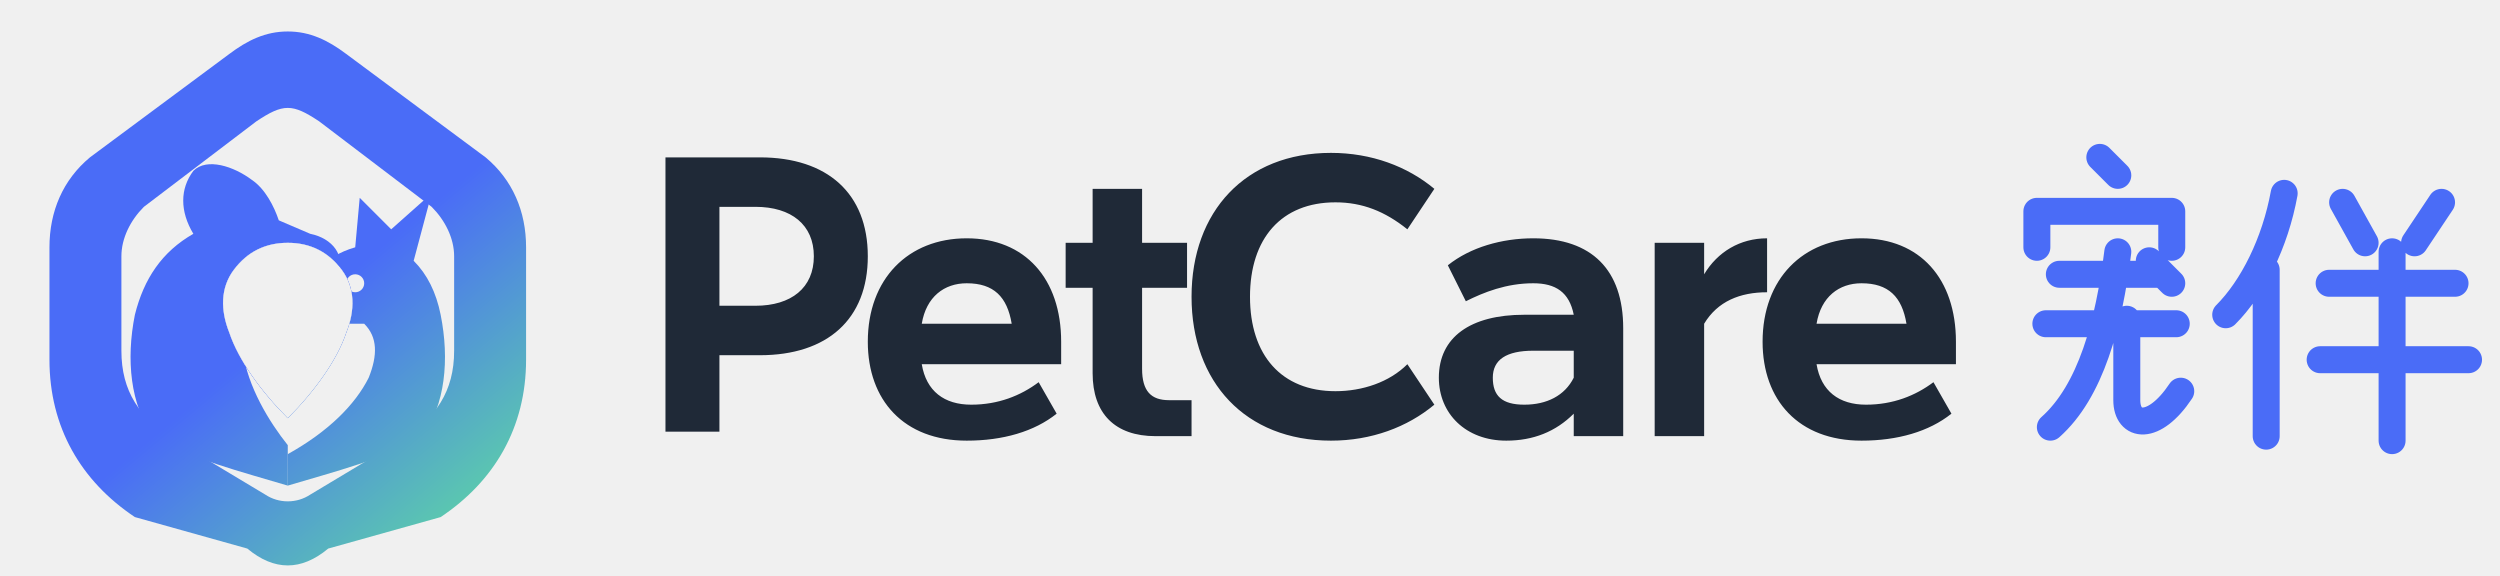
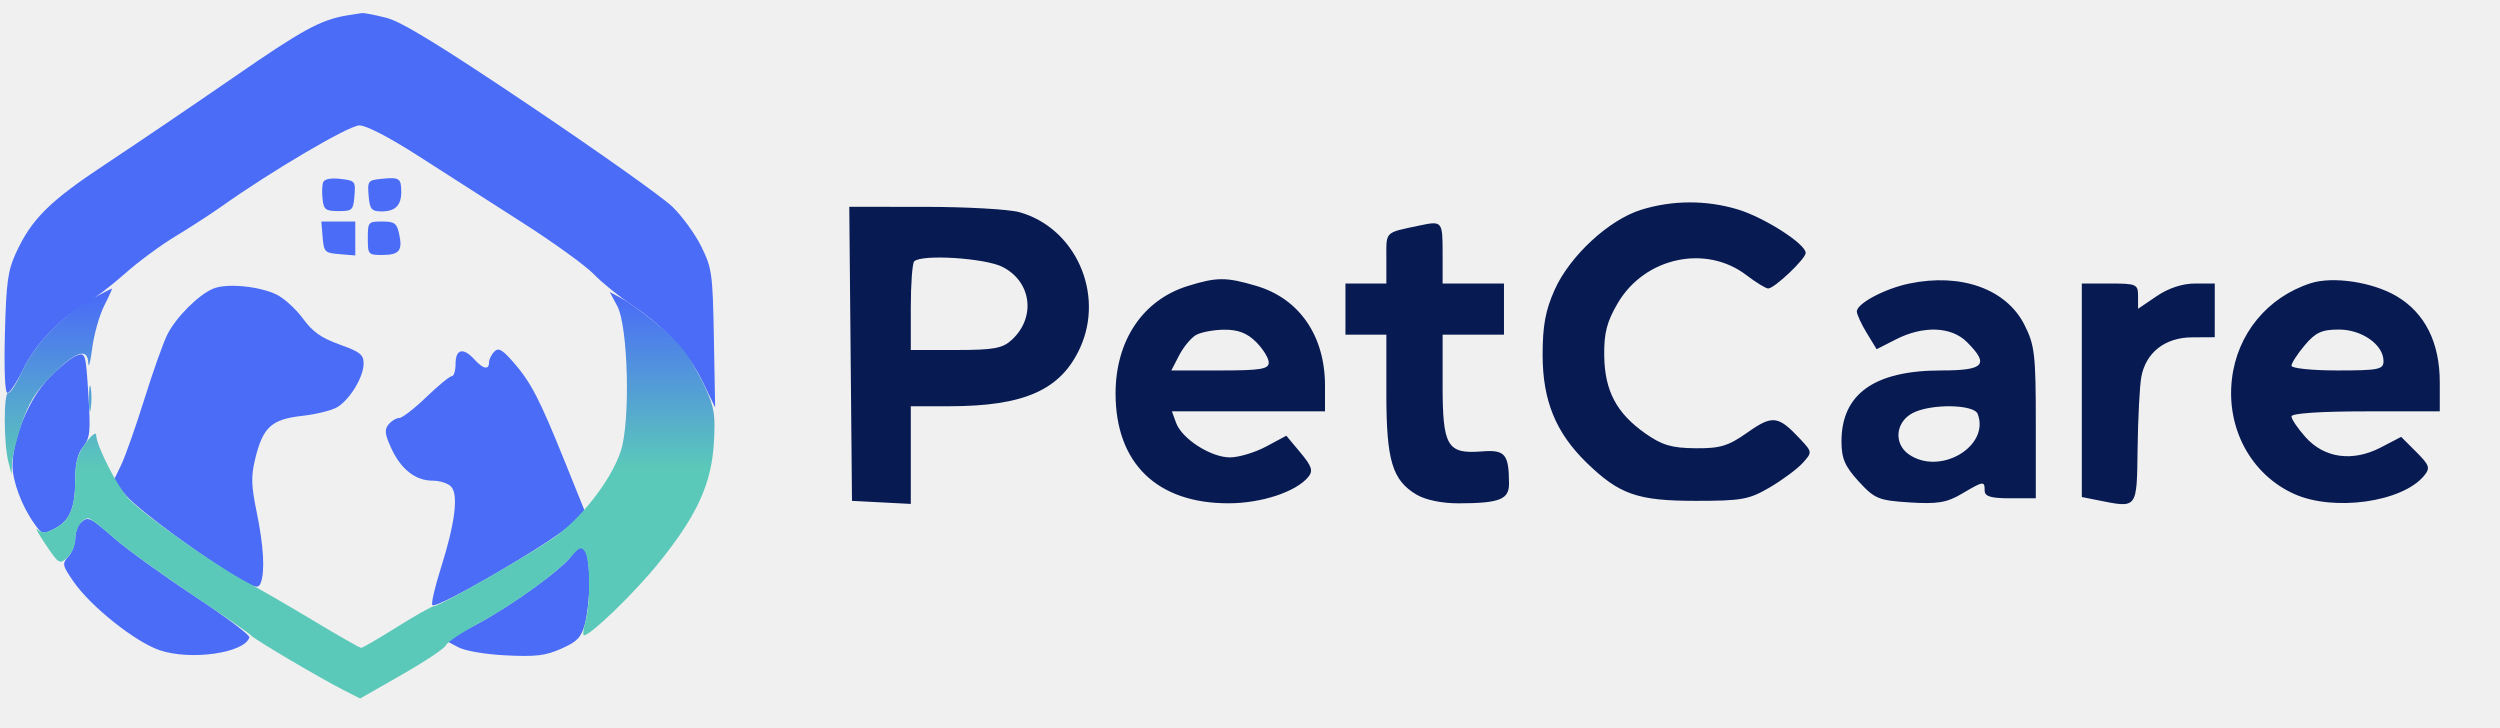
- <svg xmlns="http://www.w3.org/2000/svg" viewBox="0 0 556 128" role="img" aria-labelledby="petcare-logo-horizontal-color-title">
+ <svg xmlns="http://www.w3.org/2000/svg" viewBox="0 0 440 128" role="img" aria-labelledby="petcare-logo-horizontal-color-title">
  <defs>
-     <linearGradient id="petcare-gradient" x1="24" y1="16" x2="104" y2="112" gradientUnits="userSpaceOnUse">
+     <linearGradient id="petcare-mint-gradient" x1="87" y1="71" x2="87" y2="169" gradientUnits="userSpaceOnUse">
      <stop offset="0" stop-color="#4A6CF7" />
-       <stop offset="0.55" stop-color="#4A6CF7" />
-       <stop offset="1" stop-color="#5BC8AF" />
+       <stop offset="0.42" stop-color="#5BC9B9" />
+       <stop offset="1" stop-color="#5BC9B9" />
    </linearGradient>
-     <mask id="petcare-heart-cutout">
-       <rect width="128" height="128" fill="#fff" />
-       <path fill="#000" d="M64 54C59 54 55 56 52 60C49 64 49 69 51 74C53 80 58 87 64 93C70 87 75 80 77 74C79 69 79 64 76 60C73 56 69 54 64 54Z" />
-     </mask>
  </defs>
-   <g mask="url(#petcare-heart-cutout)" fill="url(#petcare-gradient)" fill-rule="evenodd">
-     <path d="M64 7C69 7 73 9 77 12L108 35C114 40 117 47 117 55V80C117 95 110 107 98 115L73 122C67 127 61 127 55 122L30 115C18 107 11 95 11 80V55C11 47 14 40 20 35L51 12C55 9 59 7 64 7ZM64 24C62 24 60 25 57 27L32 46C29 49 27 53 27 57V78C27 87 31 93 39 98L59 110C62 112 66 112 69 110L89 98C97 93 101 87 101 78V57C101 53 99 49 96 46L71 27C68 25 66 24 64 24Z" />
-     <path d="M34 97C29 90 28 80 30 70C32 62 36 56 43 52C40 47 40 42 43 38C46 35 52 37 56 40C59 42 61 46 62 49L69 52C74 53 77 57 75 61C74 65 70 67 64 67H59C55 69 53 73 54 78C55 86 60 94 64 99V108C54 105 42 102 34 97ZM64 54C59 54 55 56 52 60C49 64 49 69 51 74C53 80 58 87 64 93C70 87 75 80 77 74C79 69 79 64 76 60C73 56 69 54 64 54ZM61 55A2 2 0 1 0 61 59A2 2 0 1 0 61 55Z" />
-     <path d="M94 97C99 90 100 80 98 70C97 65 95 61 92 58L96 43L87 51L80 44L79 55C72 57 68 62 68 66C68 70 71 72 76 72H81C84 75 84 79 82 84C79 90 73 96 64 101V108C74 105 86 102 94 97ZM64 54C59 54 55 56 52 60C49 64 49 69 51 74C53 80 58 87 64 93C70 87 75 80 77 74C79 69 79 64 76 60C73 56 69 54 64 54ZM79 61A2 2 0 1 0 79 65A2 2 0 1 0 79 61Z" />
+   <g transform="scale(0.7356322)" fill-rule="evenodd">
+     <path fill="#4A6CF7" d="M 83 3.692 C 76.711 4.747, 72.418 7.090, 56.031 18.408 C 46.389 25.067, 32.605 34.413, 25.399 39.176 C 11.792 48.170, 7.532 52.400, 3.749 60.670 C 1.877 64.764, 1.485 67.672, 1.176 79.750 C 0.950 88.602, 1.182 94, 1.789 94 C 2.326 94, 3.957 91.564, 5.414 88.586 C 8.434 82.413, 13.842 76.640, 20.014 73 C 22.345 71.625, 26.783 68.238, 29.876 65.473 C 32.969 62.709, 38.425 58.679, 42 56.519 C 45.575 54.359, 50.525 51.153, 53 49.394 C 64.957 40.896, 83.488 30, 85.984 30 C 87.640 30, 93.116 32.839, 100.095 37.315 C 106.368 41.339, 117.582 48.521, 125.016 53.276 C 132.449 58.031, 140.099 63.554, 142.016 65.550 C 143.932 67.545, 147.975 70.823, 151 72.834 C 158.860 78.059, 164.874 84.583, 168.207 91.500 L 171.098 97.500 170.799 81 C 170.516 65.401, 170.352 64.200, 167.796 59 C 166.309 55.975, 163.159 51.650, 160.796 49.388 C 158.433 47.126, 143.227 36.344, 127.004 25.428 C 105.707 11.097, 96.125 5.221, 92.536 4.290 C 89.801 3.580, 87.100 3.061, 86.532 3.136 C 85.964 3.211, 84.375 3.461, 83 3.692 M 77.322 43.604 C 77.063 44.279, 76.997 46.107, 77.175 47.666 C 77.463 50.176, 77.900 50.500, 81 50.500 C 84.302 50.500, 84.517 50.295, 84.803 46.866 C 85.096 43.358, 84.979 43.216, 81.450 42.804 C 79.136 42.534, 77.619 42.828, 77.322 43.604 M 91.194 42.794 C 88.046 43.119, 87.902 43.312, 88.194 46.818 C 88.456 49.973, 88.858 50.510, 91 50.573 C 94.461 50.675, 96 49.248, 96 45.937 C 96 42.622, 95.572 42.341, 91.194 42.794 M 77.190 56.750 C 77.483 60.296, 77.704 60.517, 81.250 60.810 L 85 61.121 85 57.060 L 85 53 80.940 53 L 76.879 53 77.190 56.750 M 88 57 C 88 60.892, 88.093 61, 91.441 61 C 95.533 61, 96.370 59.962, 95.495 55.976 C 94.925 53.382, 94.402 53, 91.421 53 C 88.097 53, 88 53.113, 88 57 M 51 69.061 C 47.477 70.539, 42.144 75.869, 40.054 80 C 39.080 81.925, 36.598 88.900, 34.539 95.500 C 32.479 102.100, 29.972 109.207, 28.966 111.294 L 27.139 115.088 30.239 118.619 C 33.407 122.227, 48.801 133.530, 57.133 138.364 C 61.164 140.703, 61.846 140.844, 62.383 139.445 C 63.426 136.725, 63.074 130.570, 61.415 122.547 C 60.115 116.261, 60.042 113.994, 61.011 109.952 C 62.868 102.214, 64.907 100.318, 72.245 99.504 C 75.685 99.123, 79.534 98.154, 80.798 97.351 C 83.823 95.429, 86.992 90.135, 86.996 86.994 C 86.999 84.847, 86.174 84.191, 81.250 82.425 C 76.859 80.850, 74.791 79.390, 72.500 76.249 C 70.850 73.986, 68.037 71.408, 66.249 70.520 C 62.099 68.459, 54.230 67.706, 51 69.061 M 118.250 84.130 C 117.563 84.829, 117 85.985, 117 86.700 C 117 88.582, 115.579 88.297, 113.500 86 C 110.848 83.069, 109 83.480, 109 87 C 109 88.650, 108.592 90, 108.094 90 C 107.595 90, 104.853 92.250, 102 95 C 99.147 97.750, 96.235 100, 95.529 100 C 94.823 100, 93.676 100.685, 92.981 101.523 C 91.950 102.765, 92.054 103.793, 93.543 107.096 C 95.853 112.217, 99.362 115, 103.512 115 C 105.296 115, 107.322 115.683, 108.015 116.518 C 109.706 118.556, 108.821 125.350, 105.497 135.844 C 104.043 140.433, 103.117 144.450, 103.438 144.771 C 104.474 145.807, 131.300 130.229, 136.609 125.509 L 139.994 122.500 135.156 110.500 C 129.089 95.448, 127.030 91.466, 122.842 86.680 C 120.150 83.604, 119.257 83.107, 118.250 84.130 M 18.322 85.072 C 17.124 85.518, 14.149 87.934, 11.712 90.442 C 6.984 95.307, 3 104.890, 3 111.399 C 3 115.142, 5.221 121.082, 8.178 125.243 C 10.063 127.897, 10.223 127.936, 13.106 126.445 C 16.744 124.564, 18 121.515, 18 114.570 C 18 110.891, 18.577 108.536, 19.886 106.872 C 21.560 104.743, 21.701 103.342, 21.136 94.368 C 20.516 84.515, 20.445 84.282, 18.322 85.072 M 19.200 125.200 C 18.540 125.860, 18 127.512, 18 128.871 C 18 130.230, 17.260 132.160, 16.356 133.159 C 14.818 134.858, 14.899 135.248, 17.606 139.165 C 21.727 145.131, 32.455 153.658, 38.267 155.589 C 45.736 158.070, 58.510 156.225, 59.661 152.500 C 59.831 151.950, 53.852 147.458, 46.375 142.517 C 38.898 137.577, 30.328 131.390, 27.332 128.767 C 21.422 123.596, 20.992 123.408, 19.200 125.200 M 136.720 132.989 C 134.524 136.125, 122.653 144.730, 114.337 149.216 L 106.746 153.311 109.623 154.841 C 111.298 155.732, 116.092 156.551, 121.096 156.801 C 128.190 157.155, 130.492 156.876, 134.275 155.203 C 138.105 153.508, 139.033 152.545, 139.923 149.338 C 140.509 147.227, 140.991 142.949, 140.994 139.832 C 141.003 131.208, 139.572 128.917, 136.720 132.989" />
+     <path fill="url(#petcare-mint-gradient)" d="M 23.500 70.695 C 14.847 75.353, 8.396 81.941, 4.841 89.750 C 3.777 92.088, 2.477 94, 1.953 94 C 0.845 94, 0.879 106.094, 2 110.500 L 2.763 113.500 2.882 110.771 C 2.947 109.270, 3.971 105.086, 5.157 101.472 C 6.783 96.518, 8.493 93.716, 12.111 90.080 C 18.073 84.086, 20.946 83.055, 21.127 86.844 C 21.197 88.305, 21.614 86.733, 22.055 83.351 C 22.496 79.968, 23.798 75.356, 24.949 73.101 C 26.099 70.845, 26.919 69.018, 26.770 69.040 C 26.622 69.062, 25.150 69.807, 23.500 70.695 M 147.663 73.182 C 150.303 78.089, 150.860 100.896, 148.512 107.964 C 146.183 114.976, 138.852 124.349, 132.134 128.902 C 125.263 133.560, 105.208 145, 103.914 145 C 103.399 145, 99.388 147.250, 95 150 C 90.612 152.750, 86.744 155, 86.405 155 C 86.066 155, 80.947 152.083, 75.030 148.518 C 69.113 144.953, 61.756 140.713, 58.682 139.095 C 51.707 135.427, 34.406 123.171, 30.813 119.354 C 28.030 116.398, 23.027 106.589, 23.010 104.056 C 23.004 103.261, 21.875 104.136, 20.500 106 C 18.582 108.599, 18 110.609, 18 114.629 C 18 121.476, 16.737 124.567, 13.192 126.401 C 10.934 127.569, 10.013 127.634, 9.001 126.699 C 8.288 126.039, 9.164 127.668, 10.947 130.319 C 14.065 134.951, 14.264 135.071, 16.095 133.414 C 17.143 132.466, 18 130.500, 18 129.045 C 18 126.500, 19.569 124, 21.167 124 C 21.588 124, 24.193 126.007, 26.955 128.460 C 29.717 130.913, 38.170 137.053, 45.738 142.104 C 53.307 147.155, 59.725 151.600, 60 151.982 C 60.596 152.809, 76.213 162.048, 82.052 165.026 L 86.158 167.121 96.171 161.402 C 101.678 158.257, 106.410 155.096, 106.685 154.378 C 106.960 153.661, 110.552 151.258, 114.667 149.038 C 122.874 144.611, 133.244 137.108, 136.726 133.077 C 138.617 130.888, 139.105 130.726, 139.961 132 C 141.232 133.891, 141.301 144.464, 140.070 148.757 C 139.558 150.540, 139.397 152, 139.712 152 C 141.320 152, 151.743 141.908, 157.583 134.696 C 166.712 123.423, 170.228 115.770, 170.798 105.934 C 171.187 99.213, 170.914 97.493, 168.695 92.644 C 167.292 89.581, 164.875 85.464, 163.322 83.495 C 160.513 79.931, 152.591 73.441, 148.189 71.096 L 145.879 69.865 147.663 73.182 M 21.286 95.500 C 21.294 98.250, 21.488 99.256, 21.718 97.736 C 21.947 96.216, 21.941 93.966, 21.704 92.736 C 21.467 91.506, 21.279 92.750, 21.286 95.500" />
  </g>
-   <path fill="#1F2937" fill-rule="evenodd" d="M148 96V35H169C184 35 193 43 193 57C193 71 184 79 169 79H160V96H148ZM160 46V68H168C176 68 181 64 181 57C181 50 176 46 168 46H160ZM215 53C228 53 236 62 236 76V81H205C206 87 210 90 216 90C222 90 227 88 231 85L235 92C230 96 223 98 215 98C201 98 193 89 193 76C193 62 202 53 215 53ZM205 72H225C224 66 221 63 215 63C210 63 206 66 205 72ZM243 42H254V54H264V64H254V82C254 87 256 89 260 89H265V97H257C248 97 243 92 243 83V64H237V54H243V42ZM296 34C305 34 313 37 319 42L313 51C308 47 303 45 297 45C285 45 278 53 278 66C278 79 285 87 297 87C303 87 309 85 313 81L319 90C313 95 305 98 296 98C277 98 265 85 265 66C265 47 277 34 296 34ZM341 53C354 53 361 60 361 73V97H350V92C346 96 341 98 335 98C326 98 320 92 320 84C320 75 327 70 339 70H350C349 65 346 63 341 63C335 63 330 65 326 67L322 59C327 55 334 53 341 53ZM339 90C344 90 348 88 350 84V78H341C335 78 332 80 332 84C332 88 334 90 339 90ZM368 54H379V61C382 56 387 53 393 53V65C387 65 382 67 379 72V97H368V54ZM414 53C427 53 435 62 435 76V81H404C405 87 409 90 415 90C421 90 426 88 430 85L434 92C429 96 422 98 414 98C400 98 392 89 392 76C392 62 401 53 414 53ZM404 72H424C423 66 420 63 414 63C409 63 405 66 404 72Z" />
-   <path fill="none" stroke="#4A6CF7" stroke-width="6" stroke-linecap="round" stroke-linejoin="round" d="M467 35L471 39M453 55V47H483V55M458 61H480M471 56C469 72 465 87 456 95M455 72H484M473 71V89C473 95 479 96 485 87M478 58L483 63M508 43C506 54 501 64 495 70M504 60V97M521 45L526 54M543 45L537 54M518 63H546M532 56V98M516 80H549" />
+   <path transform="translate(145 31) scale(0.9)" fill="#071A52" fill-rule="evenodd" d="M 159.860 6.568 C 153.545 8.512, 145.872 15.598, 142.911 22.221 C 141.106 26.257, 140.552 29.265, 140.557 35 C 140.564 43.899, 143.144 50.201, 149.175 56.054 C 155.568 62.258, 159.125 63.500, 170.500 63.500 C 179.514 63.500, 180.944 63.239, 185.001 60.854 C 187.477 59.398, 190.363 57.256, 191.416 56.093 C 193.307 54.004, 193.301 53.949, 190.914 51.398 C 186.628 46.815, 185.517 46.677, 180.630 50.121 C 176.847 52.788, 175.301 53.257, 170.431 53.213 C 165.788 53.171, 163.917 52.617, 160.643 50.317 C 155.008 46.357, 152.696 41.987, 152.603 35.125 C 152.542 30.699, 153.112 28.484, 155.249 24.838 C 160.490 15.895, 172.442 13.286, 180.391 19.349 C 182.303 20.807, 184.234 21.987, 184.683 21.971 C 185.933 21.926, 192 16.163, 192 15.020 C 192 13.246, 183.840 8.030, 178.655 6.490 C 172.486 4.658, 165.975 4.685, 159.860 6.568 M 5.235 34.750 L 5.500 63.500 11.250 63.800 L 17 64.100 17 54.550 L 17 45 24.451 45 C 39.227 45, 46.362 41.815, 50.120 33.541 C 54.935 22.942, 49.159 10.082, 38.219 7.044 C 36.174 6.476, 27.856 6.009, 19.735 6.006 L 4.969 6 5.235 34.750 M 116.500 9.655 C 109.592 11.116, 110 10.716, 110 16.019 L 110 21 106 21 L 102 21 102 26 L 102 31 106 31 L 110 31 110 42.599 C 110 55.615, 111.163 59.483, 115.920 62.294 C 117.685 63.336, 120.889 63.995, 124.154 63.986 C 132.129 63.966, 134.002 63.232, 133.986 60.133 C 133.956 54.318, 133.230 53.467, 128.607 53.835 C 121.909 54.368, 121 52.826, 121 40.929 L 121 31 127 31 L 133 31 133 26 L 133 21 127 21 L 121 21 121 15 C 121 8.829, 120.910 8.722, 116.500 9.655 M 17.667 16.667 C 17.300 17.033, 17 21.083, 17 25.667 L 17 34 25.811 34 C 33.281 34, 34.954 33.691, 36.799 31.972 C 41.510 27.583, 40.601 20.628, 34.940 17.752 C 31.518 16.012, 19.101 15.232, 17.667 16.667 M 71.127 21.498 C 62.365 24.231, 57.044 32.165, 57.044 42.500 C 57.044 56.158, 65.168 64.027, 79.218 63.978 C 85.621 63.956, 92.330 61.732, 94.723 58.838 C 95.719 57.634, 95.435 56.748, 93.192 54.061 L 90.438 50.762 86.484 52.881 C 84.309 54.046, 81.127 55, 79.413 55 C 75.675 55, 70.018 51.374, 68.882 48.250 L 68.064 46 83.032 46 L 98 46 98 40.968 C 98 31.245, 93.001 23.969, 84.609 21.476 C 78.657 19.709, 76.853 19.712, 71.127 21.498 M 212.240 21.009 C 207.429 22.014, 201.998 24.909, 202.004 26.466 C 202.006 27.035, 202.878 28.928, 203.942 30.673 L 205.877 33.847 209.650 31.923 C 215.014 29.189, 220.489 29.398, 223.545 32.455 C 227.960 36.869, 226.936 38, 218.520 38 C 205.449 38, 199 42.587, 199 51.883 C 199 55.198, 199.676 56.767, 202.372 59.709 C 205.485 63.106, 206.252 63.421, 212.345 63.809 C 217.766 64.154, 219.586 63.852, 222.530 62.115 C 226.800 59.596, 227 59.568, 227 61.500 C 227 62.633, 228.222 63, 232 63 L 237 63 237 48.212 C 237 34.848, 236.783 33, 234.750 29.020 C 231.185 22.041, 222.349 18.897, 212.240 21.009 M 290.764 20.940 C 282.311 23.657, 276.397 30.839, 275.357 39.648 C 274.216 49.313, 279.071 58.310, 287.491 62.135 C 295.207 65.640, 308.640 63.772, 312.922 58.599 C 314.183 57.075, 314.011 56.549, 311.396 53.934 L 308.448 50.987 304.474 53.057 C 298.970 55.923, 293.432 55.167, 289.750 51.046 C 288.238 49.353, 287 47.526, 287 46.984 C 287 46.384, 292.655 46, 301.500 46 L 316 46 316 40.316 C 316 32.511, 313.083 26.719, 307.506 23.451 C 302.817 20.703, 295.101 19.546, 290.764 20.940 M 246 41.875 L 246 62.750 249.125 63.375 C 256.951 64.940, 256.744 65.209, 256.908 53.250 C 256.989 47.337, 257.310 41.076, 257.623 39.335 C 258.489 34.508, 262.244 31.555, 267.551 31.525 L 271.994 31.500 271.997 26.250 L 272 21 268.140 21 C 265.683 21, 262.955 21.898, 260.640 23.470 L 257 25.940 257 23.470 C 257 21.143, 256.682 21, 251.500 21 L 246 21 246 41.875 M 72.750 31.080 C 71.787 31.641, 70.313 33.427, 69.474 35.050 L 67.949 38 77.474 38 C 85.399 38, 87 37.740, 87 36.455 C 87 35.605, 85.895 33.805, 84.545 32.455 C 82.784 30.693, 81.019 30.009, 78.295 30.030 C 76.208 30.047, 73.712 30.519, 72.750 31.080 M 289.589 33.077 C 288.165 34.769, 287 36.569, 287 37.077 C 287 37.585, 291.050 38, 296 38 C 304.047 38, 305 37.807, 305 36.174 C 305 32.979, 300.790 30, 296.274 30 C 292.928 30, 291.704 30.563, 289.589 33.077 M 213 46.288 C 209.578 48.011, 209.138 52.283, 212.165 54.403 C 218.219 58.643, 228.079 52.861, 225.639 46.502 C 224.914 44.613, 216.608 44.472, 213 46.288" />
</svg>
